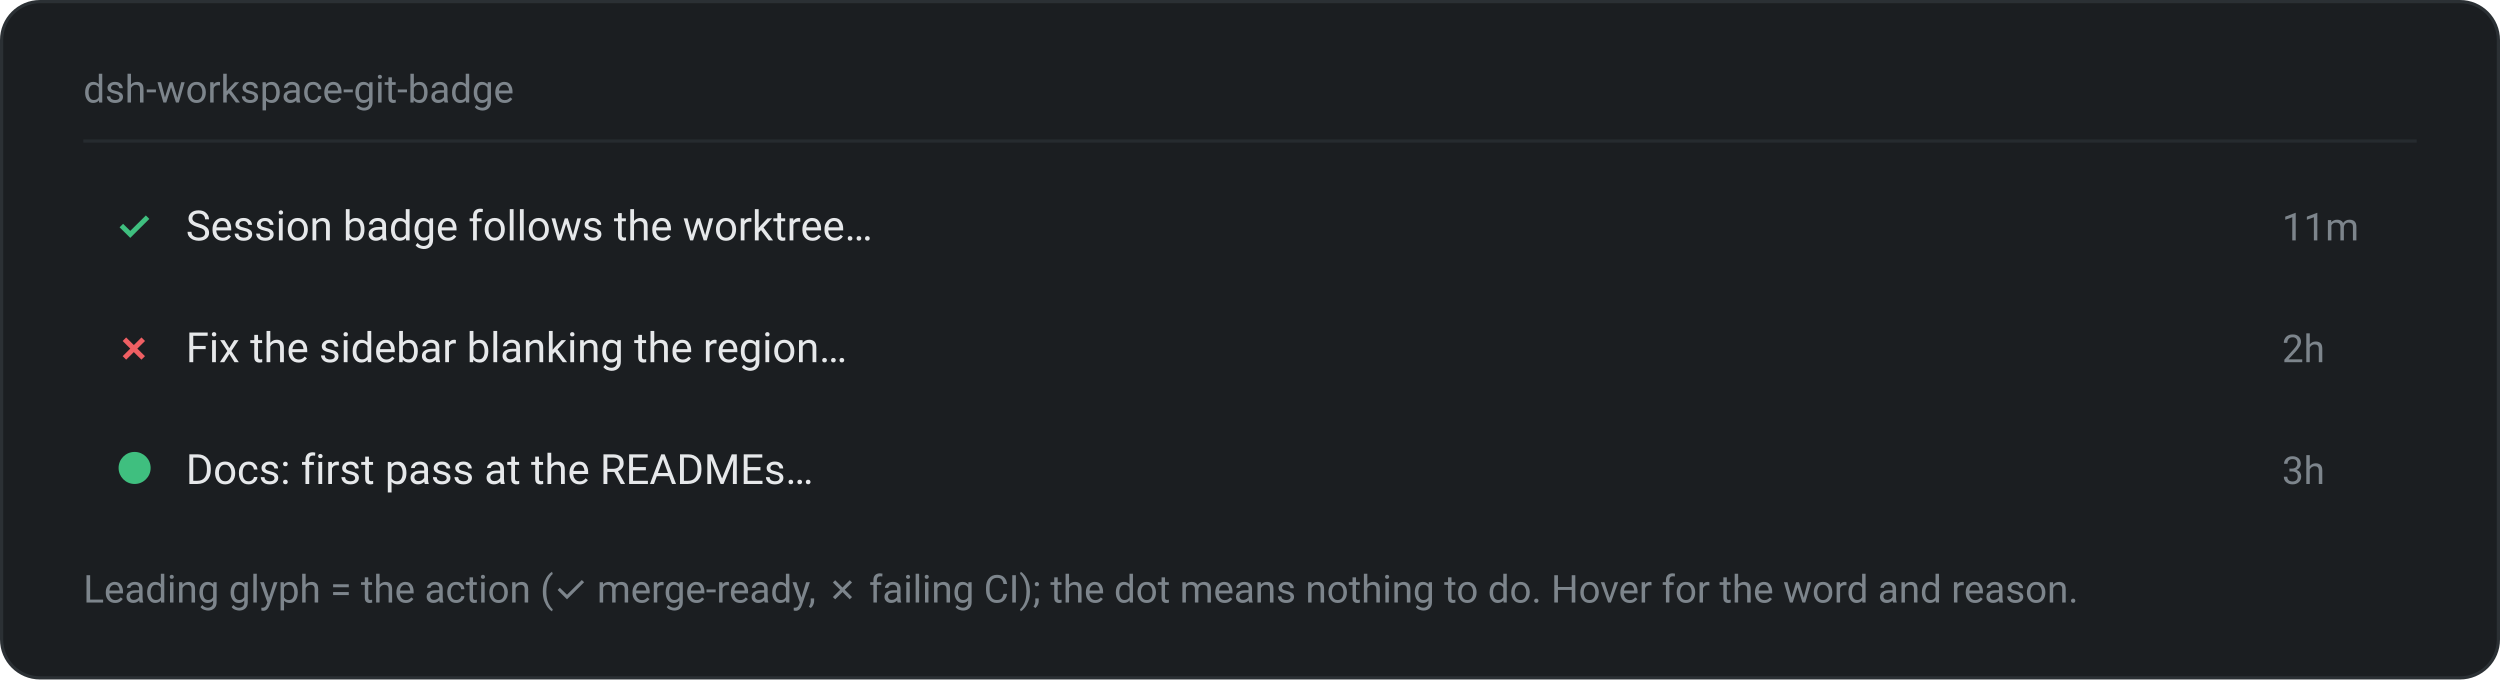
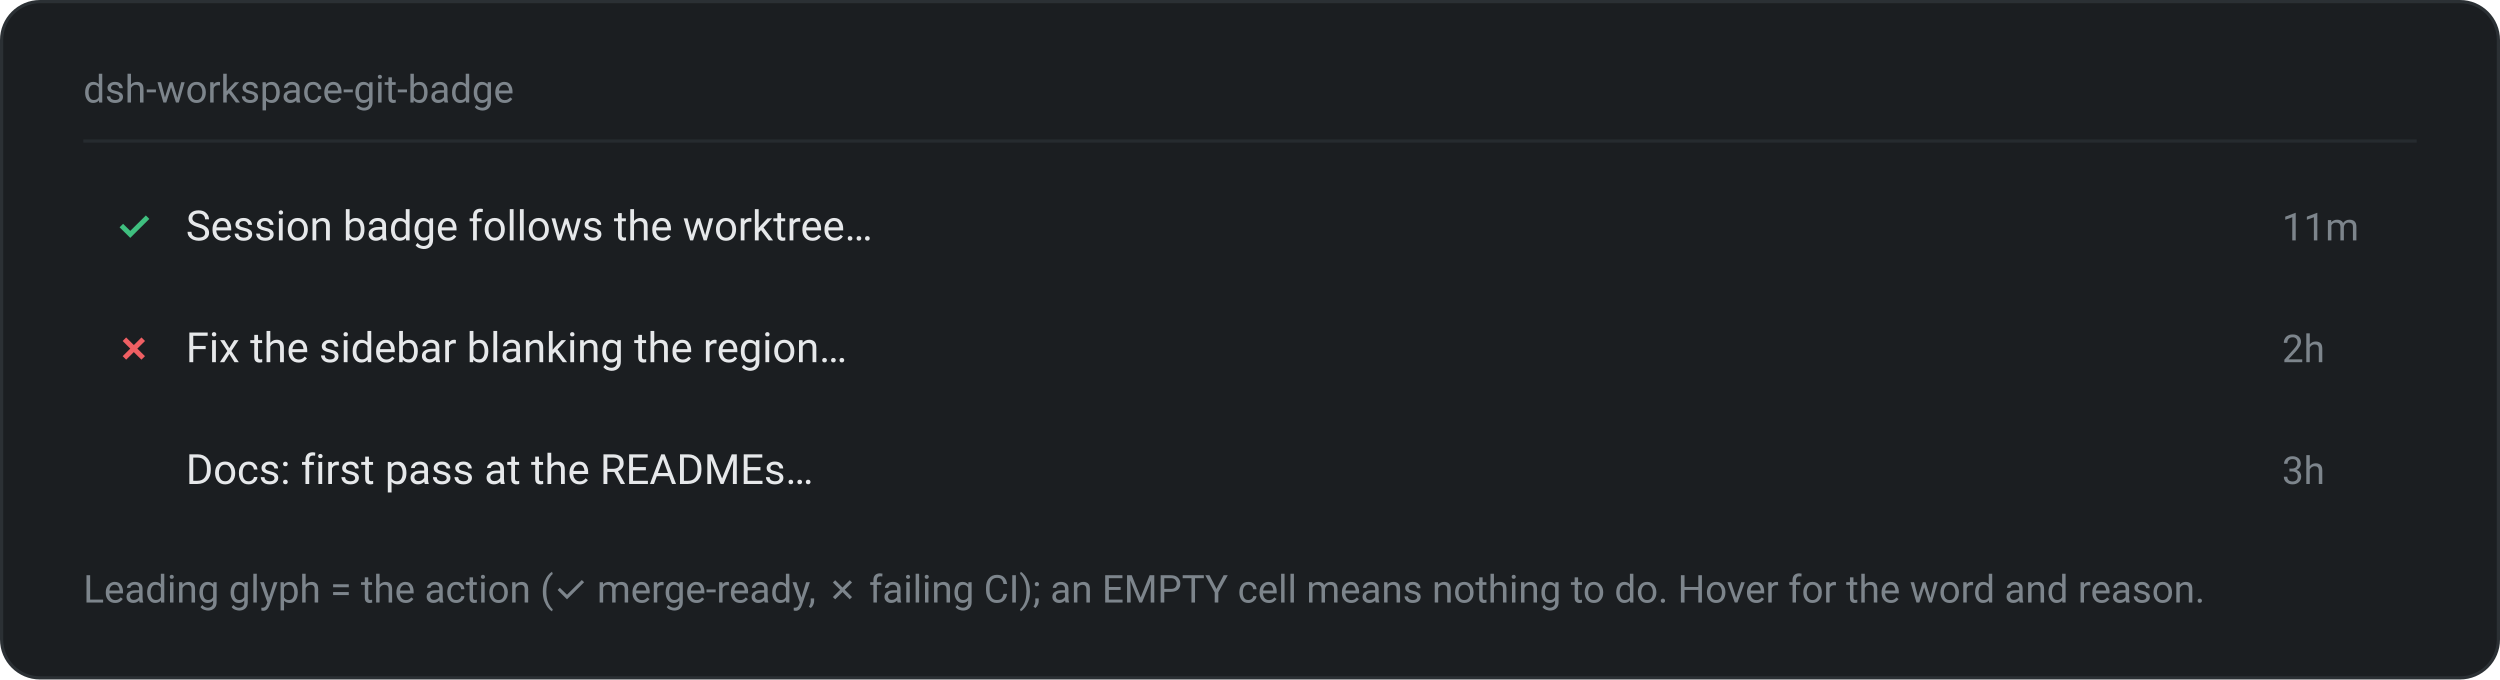
- <svg xmlns="http://www.w3.org/2000/svg" width="780" height="212" viewBox="0 0 780 212" role="img" aria-label="Dark-mode sidebar session rows: a green tick in the leading cell for a merge-ready pull request, a red cross for failing CI, and a green status dot when there is nothing to do">
+ <svg xmlns="http://www.w3.org/2000/svg" width="780" height="212" viewBox="0 0 780 212" role="img" aria-label="Dark-mode sidebar session rows: a green tick in the leading cell for a merge-ready pull request, a red cross for failing CI, and an empty leading cell when there is nothing to do">
  <style>
    .panel { fill:#1b1e21; stroke:#2b3034; stroke-width:1 }
    .head  { font:12px -apple-system,"Segoe UI",Roboto,"Helvetica Neue",Arial,sans-serif; fill:#7d858c }
    .title { font:13px -apple-system,"Segoe UI",Roboto,"Helvetica Neue",Arial,sans-serif; fill:#e6e8ea }
    .time  { font:12px -apple-system,"Segoe UI",Roboto,"Helvetica Neue",Arial,sans-serif; fill:#7d858c }
    .act   { font:13px -apple-system,"Segoe UI",Roboto,"Helvetica Neue",Arial,sans-serif; font-weight:600 }
    .ok { fill:#3fbf7f } .err { fill:#ef5f63 }
    .cap { font:12px -apple-system,"Segoe UI",Roboto,"Helvetica Neue",Arial,sans-serif; fill:#7d858c }
  </style>
  <rect class="panel" x="0.5" y="0.5" width="779" height="211" rx="12" />
  <text class="head" x="26" y="32">dsh-workspace-git-badge</text>
  <line x1="26" y1="44" x2="754" y2="44" stroke="#262b2f" />
  <text class="act ok" x="36" y="75">✓</text>
  <text class="title" x="58" y="75">Session badge follows the worktree…</text>
  <text class="time" x="712" y="75">11m</text>
  <text class="act err" x="36" y="113">✗</text>
  <text class="title" x="58" y="113">Fix the sidebar blanking the region…</text>
  <text class="time" x="712" y="113">2h</text>
-   <circle cx="42" cy="146" r="5" fill="#3fbf7f" />
  <text class="title" x="58" y="151">Docs: first pass at the READMEs…</text>
  <text class="time" x="712" y="151">3h</text>
-   <text class="cap" x="26" y="188">Leading glyph = the action (✓ merge-ready, ✗ failing CI); the dot means nothing to do. Hover for the word and reason.</text>
+   <text class="cap" x="26" y="188">Leading glyph = the action (✓ merge-ready, ✗ failing CI); an EMPTY cell means nothing to do. Hover for the word and reason.</text>
</svg>
